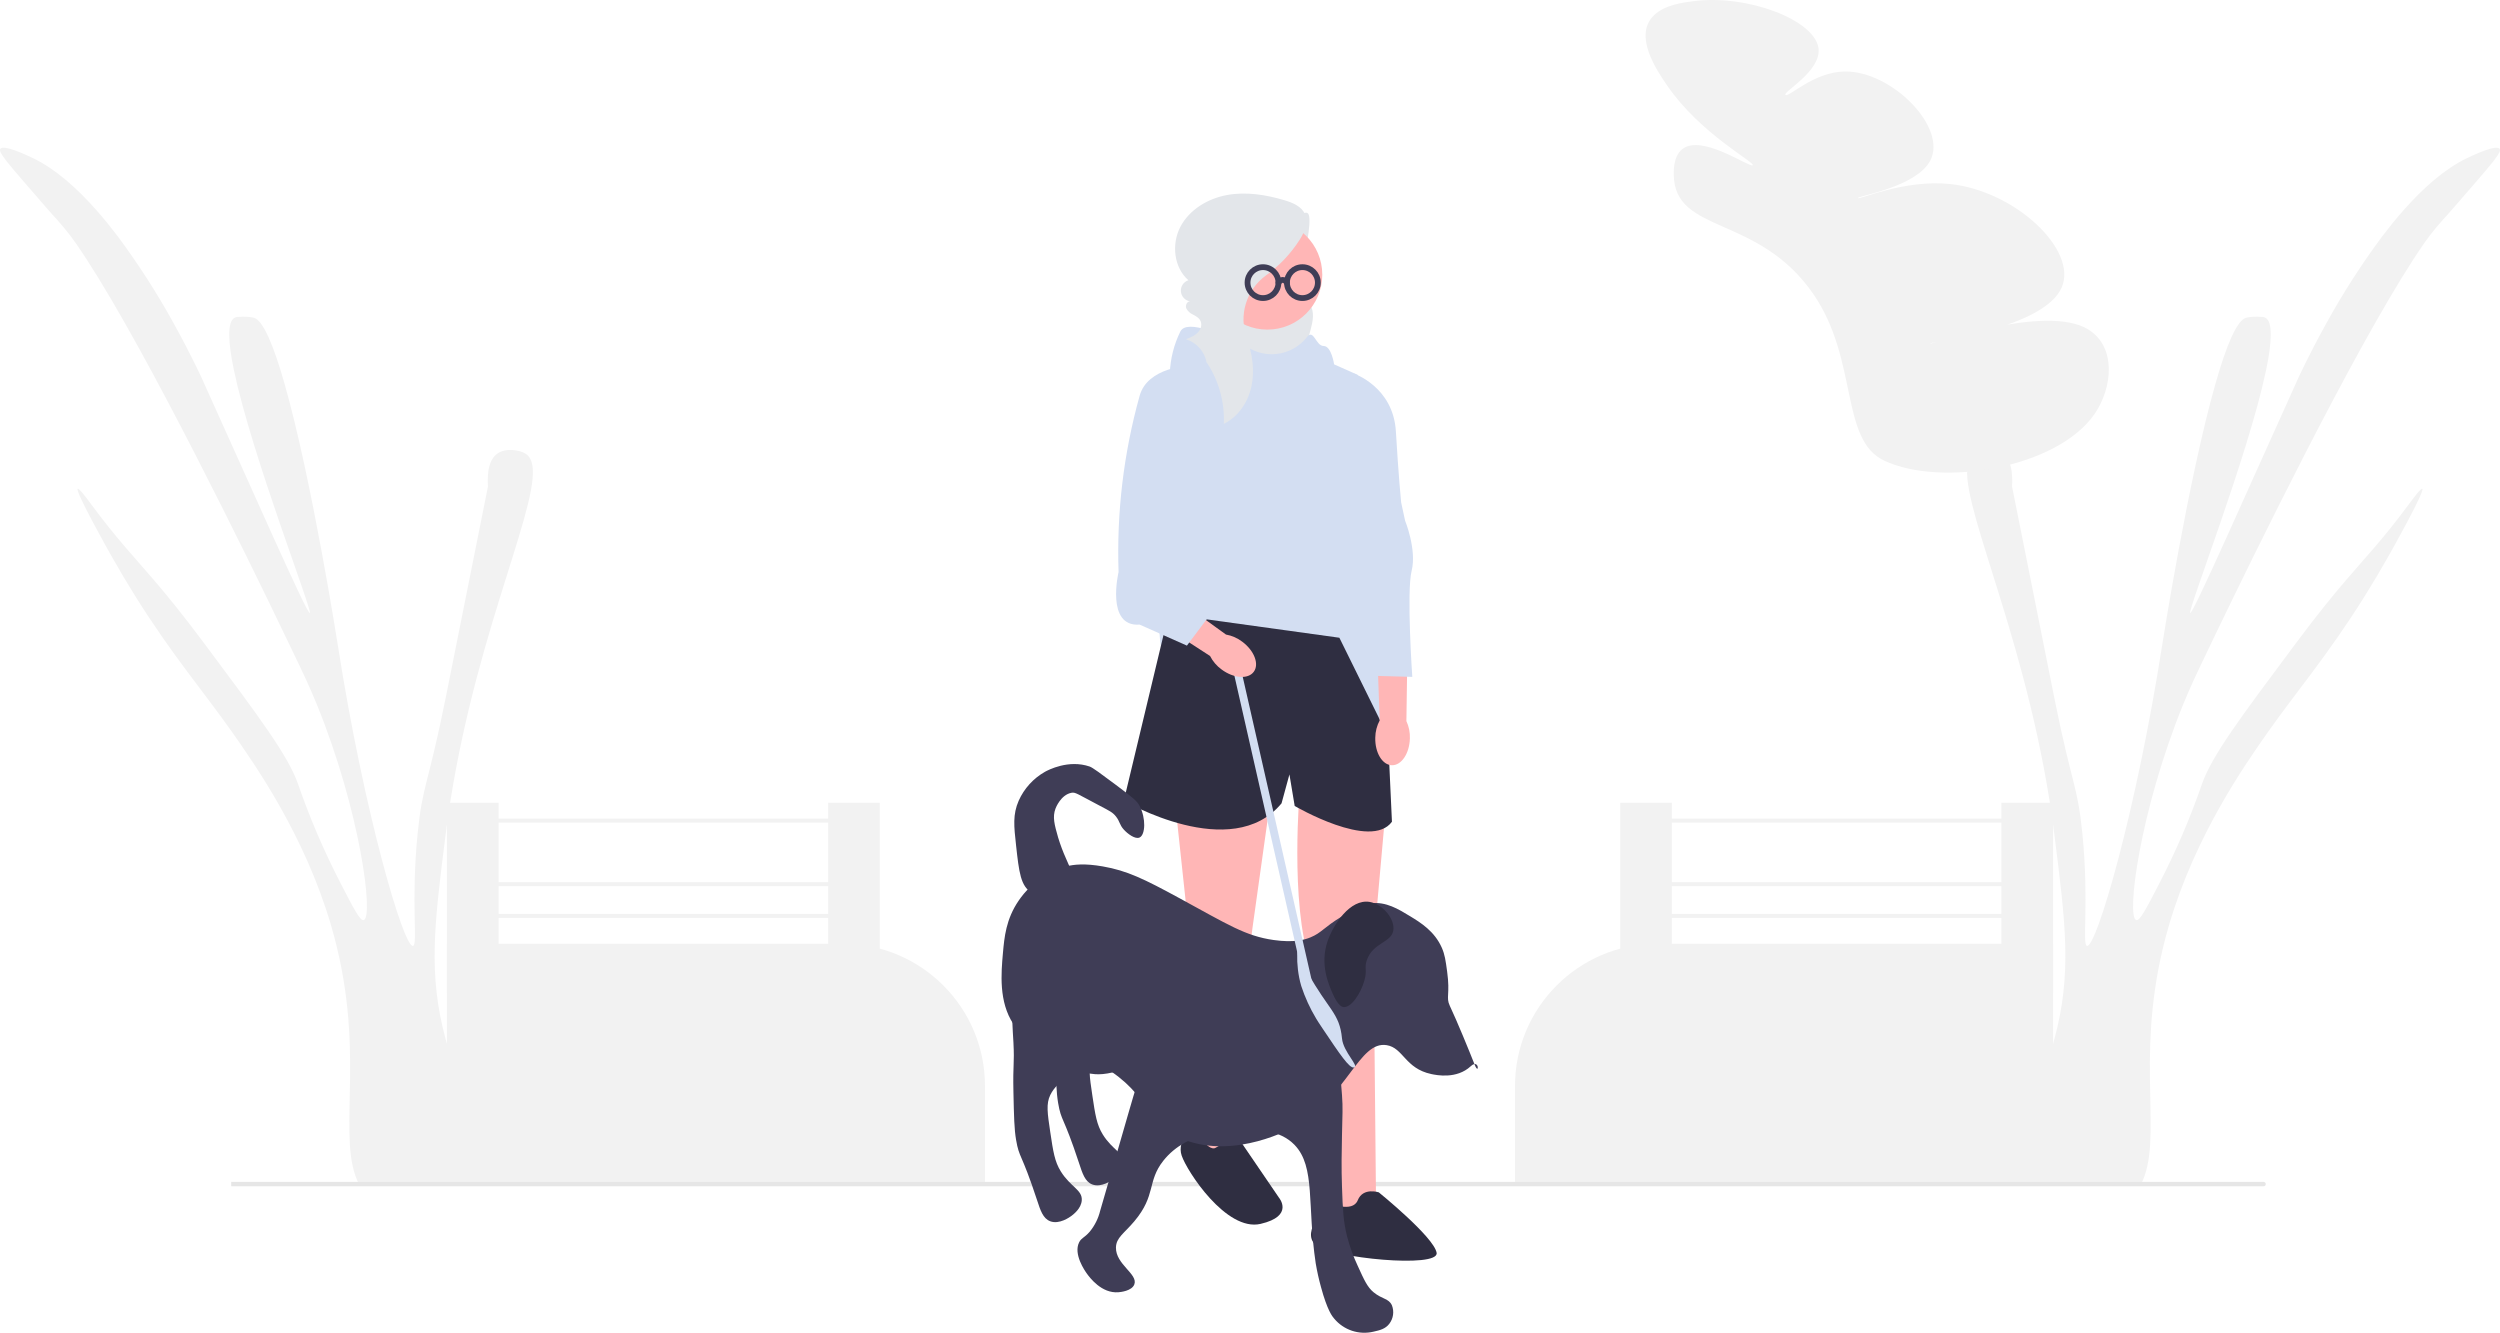
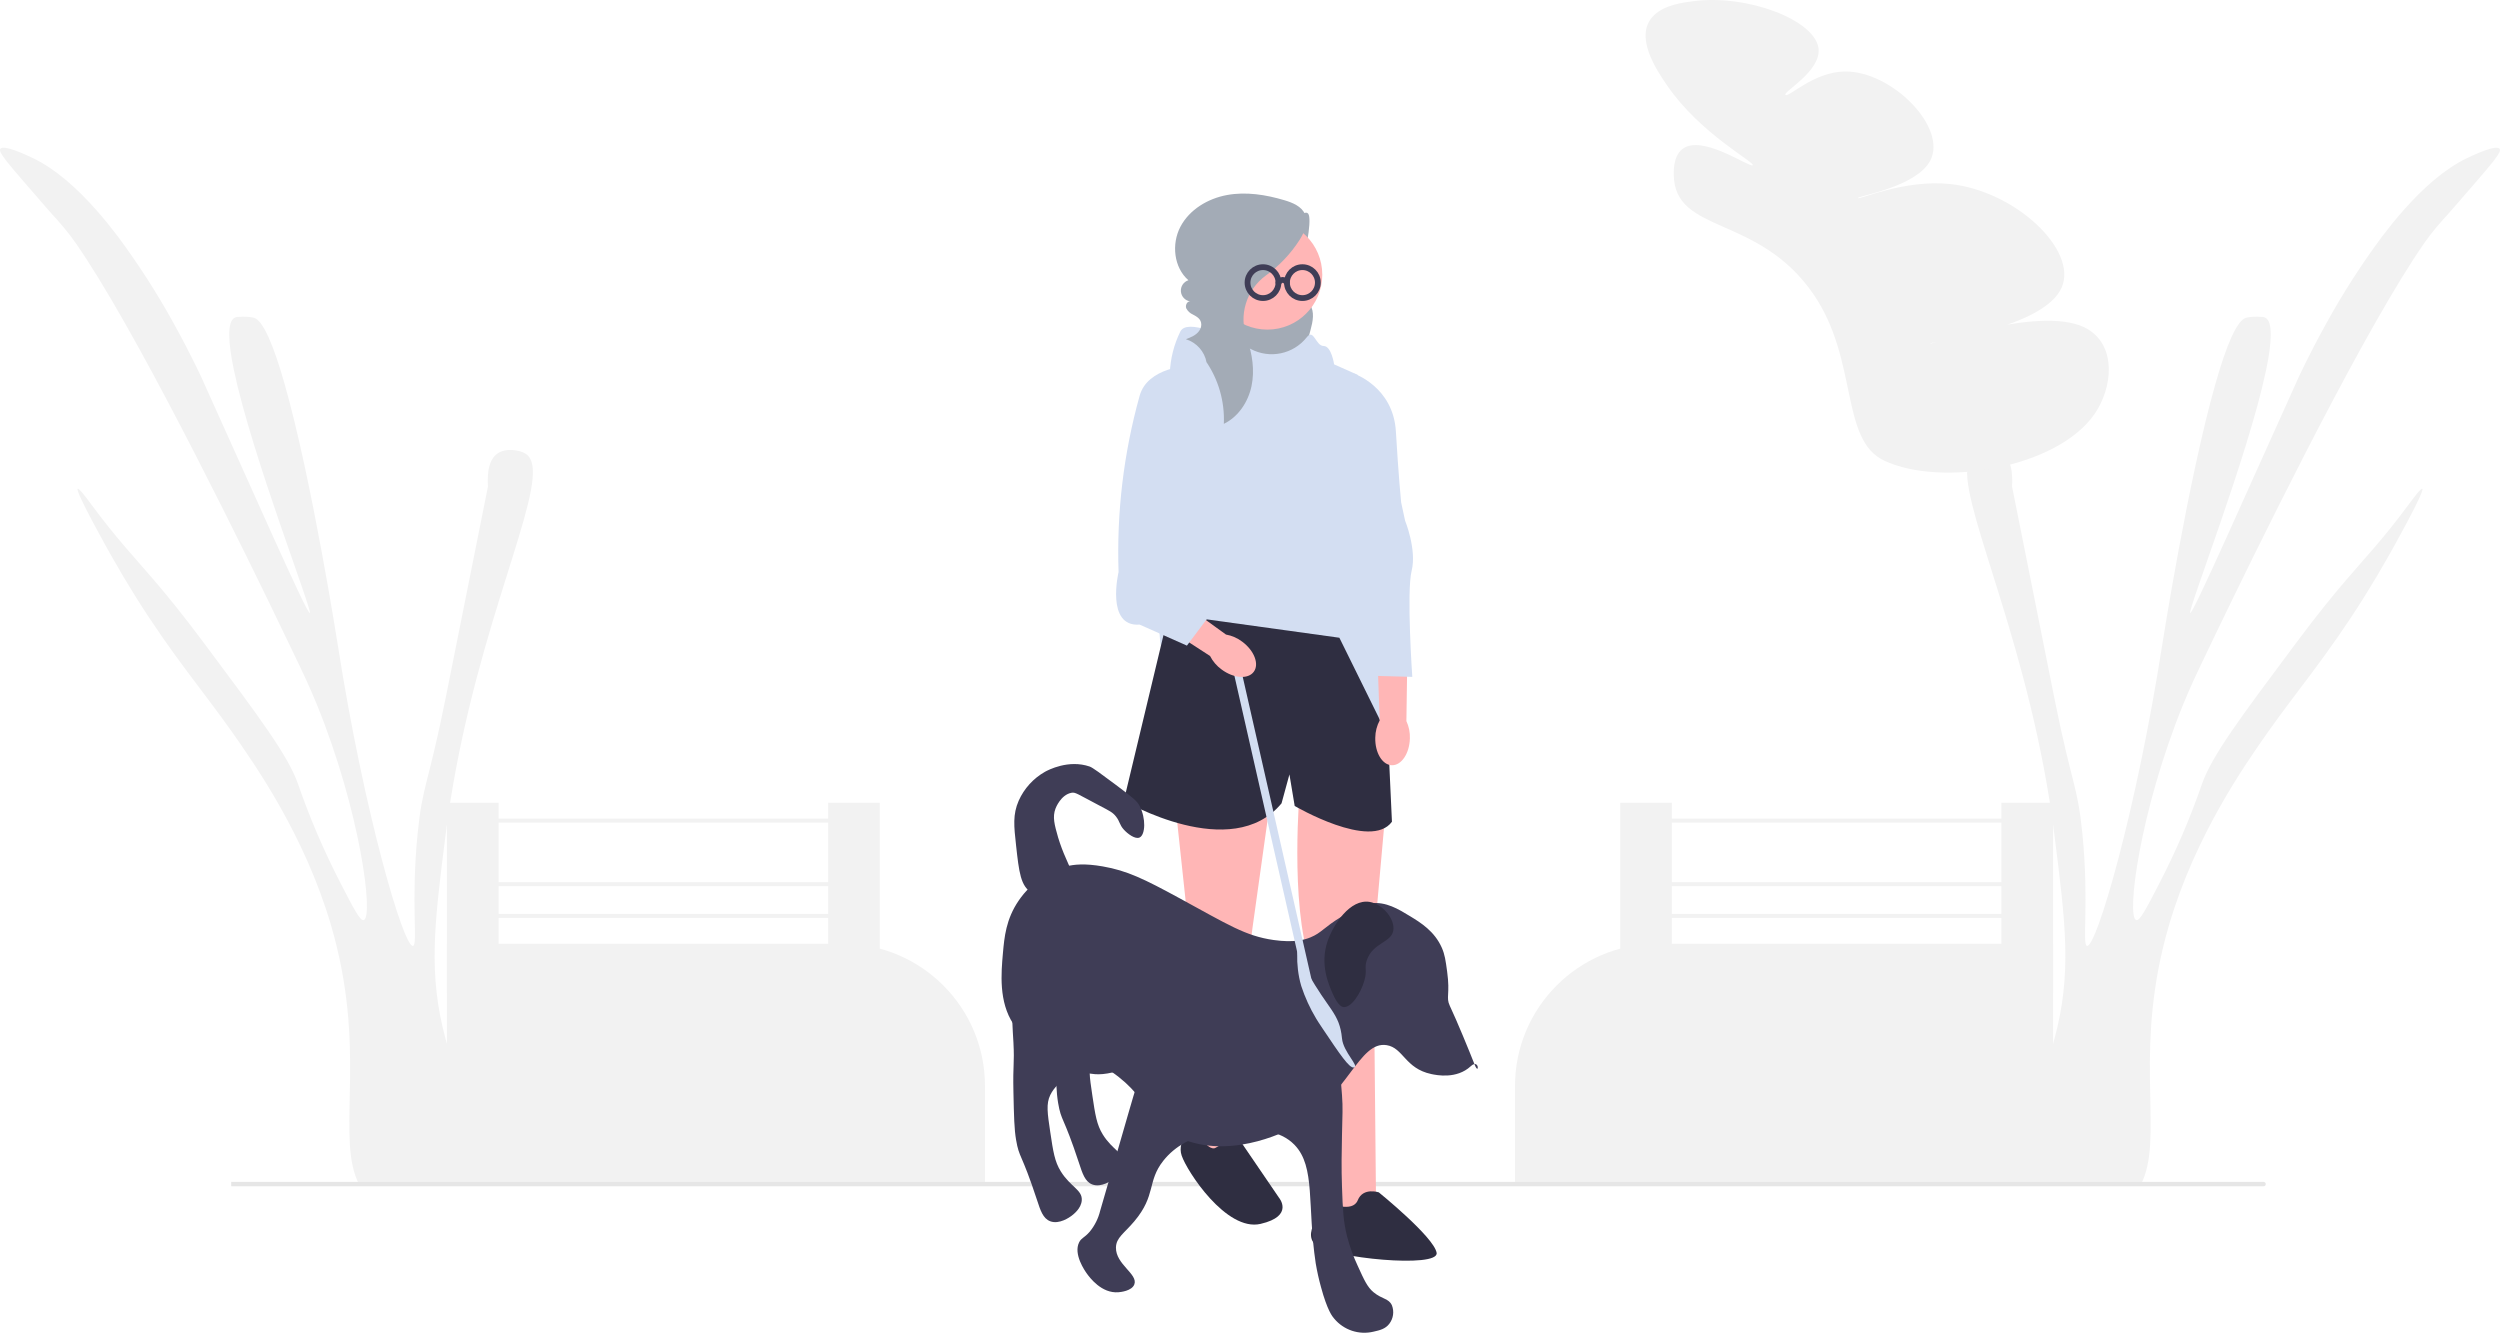
<svg xmlns="http://www.w3.org/2000/svg" id="aa0179b4-b06f-44c1-a138-3846f2c4af9a" data-name="Layer 1" width="951.117" height="507.018" viewBox="0 0 951.117 507.018">
  <path d="M781.074,451.187H576.376V413.247a54.174,54.174,0,0,1,54.013-54.212h150.685Z" fill="#f2f2f2" />
  <rect x="616.41" y="305.406" width="19.639" height="72.513" fill="#f2f2f2" />
  <rect x="761.435" y="305.406" width="19.639" height="72.513" fill="#f2f2f2" />
  <rect x="633.027" y="311.449" width="134.451" height="1.511" fill="#f2f2f2" />
  <rect x="633.027" y="335.62" width="134.451" height="1.511" fill="#f2f2f2" />
  <rect x="633.027" y="347.705" width="134.451" height="1.511" fill="#f2f2f2" />
  <path d="M761.777,447.333a15.516,15.516,0,0,0-.089,2.997h52.961a24.638,24.638,0,0,0,1.249-2.997c6.475-18.605-4.174-49.571,9.329-95.486,10.025-34.07,28.737-60.72,37.459-73.135,10.721-15.269,22.868-29.361,36.942-51.872,3.05-4.87,6.19-10.15,9.436-15.911,1.088-1.927,13.628-24.277,12.486-24.973-.535-.321-3.853,4.192-4.977,5.708-9.918,13.414-15.68,19.283-23.938,28.933-5.012,5.851-10.935,13.075-19.247,24.224-21.316,28.558-31.965,42.829-35.676,53.513a284.044,284.044,0,0,1-16.054,37.459c-5.03,9.775-7.545,14.663-8.919,14.27-3.889-1.124,1.356-41.598,17.838-82.054,2.818-6.885,4.923-11.291,8.919-19.622,6.493-13.592,42.65-89.136,69.229-134.355,3.336-5.69,6.529-10.881,9.472-15.43.571-.856,1.124-1.695,1.659-2.497A97.035,97.035,0,0,1,929.577,83.388c1.445-1.498,5.119-5.744,12.486-14.27,2.925-3.389,5.066-5.904,6.511-7.742.214-.268.41-.535.571-.767,1.748-2.283,2.248-3.389,1.837-3.978-.589-.838-2.854-.357-5.333.517-.268.089-.553.196-.821.303-2.694.999-5.423,2.301-6.332,2.747-8.348,4.014-16.5,11.202-24.045,19.746-2.801,3.157-5.494,6.493-8.098,9.918a289.088,289.088,0,0,0-21.227,33c-6.778,12.201-10.845,21.173-10.845,21.173-18.926,41.794-39.921,89.599-41.027,89.189-1.213-.446,22.065-59.953,28.844-92.275,2.265-10.827,2.676-18.605-.303-20.103a1.932,1.932,0,0,0-.339-.143,2.761,2.761,0,0,0-1.124-.125,18.895,18.895,0,0,0-5.672.268c-3.621.785-7.742,10.863-11.755,25.009C832.468,182.316,822.55,245.712,822.55,245.712c-9.918,63.413-24.973,114.733-28.541,114.162-1.98-.321.856-16.25-1.784-42.811-1.855-18.623-3.96-18.052-10.703-51.73q-16.054-80.136-16.054-80.27a29.689,29.689,0,0,0-.143-5.744c-.357-2.551-1.266-5.226-3.425-6.743-3.282-2.319-8.562-1.32-10.703,0-1.712,1.07-2.587,3.032-2.783,5.851-1.177,17.731,24.295,69.139,33.107,138.636,4.388,34.623,6.796,53.513,0,78.486C774.798,420.309,763.079,436.077,761.777,447.333Z" fill="#f2f2f2" />
  <path d="M644.285.442c20.529-2.663,46.026,7.133,47.544,17.838,1.25,8.812-13.944,16.858-12.512,17.838,1.338.916,10.753-8.752,22.521-8.919,17.782-.252,39.125,21.217,32.53,33.892-5.293,10.175-27.975,13.503-27.526,14.27.424.724,17.705-7.173,35.033-5.351,24.81,2.608,48.567,25.017,42.54,39.243-6.735,15.897-50.336,20.819-50.047,21.405.306.62,43.883-15.284,60.056-5.351,10.848,6.662,9.292,22.191,2.502,32.108-14.171,20.698-58.379,28.034-80.075,17.838-16.869-7.928-9.766-38.109-26.794-63.126C669.148,81.403,637.054,89.277,636.778,66.442c-.025-2.077-.106-8.762,5.005-10.703,8.162-3.099,23.913,8.052,25.023,7.135,1.201-.992-19.884-11.851-32.53-30.324-3.978-5.811-13.027-19.03-5.005-26.757C633.355,1.86,640.178.975,644.285.442Z" fill="#f2f2f2" />
  <path d="M170.043,359.035h150.685a54.174,54.174,0,0,1,54.013,54.212V451.187H170.043Z" fill="#f2f2f2" />
  <rect x="315.069" y="305.406" width="19.639" height="72.513" transform="translate(649.7767 683.3246) rotate(-180)" fill="#f2f2f2" />
  <rect x="170.043" y="305.406" width="19.639" height="72.513" transform="translate(359.7254 683.3246) rotate(-180)" fill="#f2f2f2" />
  <rect x="183.639" y="311.449" width="134.451" height="1.511" transform="translate(501.7297 624.4079) rotate(-180)" fill="#f2f2f2" />
  <rect x="183.639" y="335.62" width="134.451" height="1.511" transform="translate(501.7297 672.7498) rotate(-180)" fill="#f2f2f2" />
  <rect x="183.639" y="347.705" width="134.451" height="1.511" transform="translate(501.7297 696.9208) rotate(-180)" fill="#f2f2f2" />
  <path d="M189.341,447.333a15.516,15.516,0,0,1,.089,2.997H136.47a24.638,24.638,0,0,1-1.249-2.997c-6.475-18.605,4.174-49.571-9.329-95.486-10.025-34.07-28.737-60.72-37.459-73.135-10.721-15.269-22.868-29.361-36.942-51.872-3.05-4.87-6.19-10.15-9.436-15.911-1.088-1.927-13.628-24.277-12.486-24.973.535-.321,3.853,4.192,4.977,5.708,9.918,13.414,15.68,19.283,23.938,28.933,5.012,5.851,10.935,13.075,19.247,24.224,21.316,28.558,31.965,42.829,35.676,53.513A284.044,284.044,0,0,0,129.459,335.793c5.03,9.775,7.545,14.663,8.919,14.27,3.889-1.124-1.356-41.598-17.838-82.054-2.818-6.885-4.923-11.291-8.919-19.622-6.493-13.592-42.65-89.136-69.229-134.355-3.336-5.69-6.529-10.881-9.472-15.43-.571-.856-1.124-1.695-1.659-2.497a97.035,97.035,0,0,0-9.722-12.718C20.096,81.889,16.421,77.644,9.054,69.118c-2.925-3.389-5.066-5.904-6.511-7.742-.214-.268-.41-.535-.571-.767C.224,58.326-.275,57.22.135,56.631c.589-.838,2.854-.357,5.333.517.268.089.553.196.821.303,2.694.999,5.423,2.301,6.332,2.747,8.348,4.014,16.5,11.202,24.045,19.746,2.801,3.157,5.494,6.493,8.098,9.918a289.088,289.088,0,0,1,21.227,33c6.778,12.201,10.845,21.173,10.845,21.173,18.926,41.794,39.921,89.599,41.027,89.189,1.213-.446-22.065-59.953-28.844-92.275-2.265-10.827-2.676-18.605.303-20.103a1.932,1.932,0,0,1,.339-.143,2.761,2.761,0,0,1,1.124-.125,18.895,18.895,0,0,1,5.672.268c3.621.785,7.742,10.863,11.755,25.009,10.435,36.461,20.353,99.856,20.353,99.856,9.918,63.413,24.973,114.733,28.541,114.162,1.98-.321-.856-16.25,1.784-42.811,1.855-18.623,3.96-18.052,10.703-51.73q16.054-80.136,16.054-80.27a29.689,29.689,0,0,1,.143-5.744c.357-2.551,1.266-5.226,3.425-6.743,3.282-2.319,8.562-1.32,10.703,0,1.712,1.07,2.587,3.032,2.783,5.851,1.177,17.731-24.295,69.139-33.107,138.636-4.388,34.623-6.796,53.513,0,78.486C176.319,420.309,188.039,436.077,189.341,447.333Z" fill="#f2f2f2" />
  <path d="M862.005,450.48a.832.832,0,0,1-.84.84h-773.2v-1.68h773.2A.839.839,0,0,1,862.005,450.48Z" fill="#e6e6e6" />
-   <path d="M489.364,83.44c2.878,1.617,7.523-4.78,8.576-1.651s-1.497,15.755-2.812,18.784c-.654,1.505-1.578,2.882-2.22,4.392a6.605,6.605,0,0,0-.418,4.787c.987,2.68,4.244,3.77,5.859,6.126,1.881,2.743,1.121,6.438.242,9.646a32.359,32.359,0,0,1-3.024,8.023,11.628,11.628,0,0,1-6.406,5.434c-3.499,1.04-7.239-.196-10.612-1.591a38.437,38.437,0,0,1-9.21-5.031,16.956,16.956,0,0,1-6.024-8.424c-1.209-4.233-.199-8.865,1.895-12.737a42.568,42.568,0,0,1,8.37-10.144,166.294,166.294,0,0,1,17.04-14.27" fill="#e3e6ea" />
+   <path d="M489.364,83.44c2.878,1.617,7.523-4.78,8.576-1.651s-1.497,15.755-2.812,18.784c-.654,1.505-1.578,2.882-2.22,4.392a6.605,6.605,0,0,0-.418,4.787c.987,2.68,4.244,3.77,5.859,6.126,1.881,2.743,1.121,6.438.242,9.646a32.359,32.359,0,0,1-3.024,8.023,11.628,11.628,0,0,1-6.406,5.434c-3.499,1.04-7.239-.196-10.612-1.591a38.437,38.437,0,0,1-9.21-5.031,16.956,16.956,0,0,1-6.024-8.424c-1.209-4.233-.199-8.865,1.895-12.737a42.568,42.568,0,0,1,8.37-10.144,166.294,166.294,0,0,1,17.04-14.27" fill="#a3abb6" />
  <path d="M446.559,300.626l6,56s-14,29,1,64l1,20,17-2-4-17,9-69,7-50Z" fill="#ffb6b6" />
  <path d="M494.559,299.626s-4,44,4,67c0,0-4,35,7,72v27.547l18-3.547-1-103,5-56Z" fill="#ffb6b6" />
  <path d="M497.116,128.366a17,17,0,0,1-21.22,4.435c-10.296-5.426-24.353-11.644-26.838-6.675a39.17,39.17,0,0,0-4,15.764l-4,93.236s-2,37.646,23,34.323,64,10.677,64,10.677l-9.5-98.5-2-39-9-4s-1-7-4-7-3.724-6.724-6.362-3.362Z" fill="#d3def2" />
  <path d="M444.559,233.626l-17,71s41,24,60,1l3-11,2,12s29,17,37,6l-1.5-32.5-18.5-37.5Z" fill="#2f2e41" />
  <path d="M453.97,428.843s-6.411,4.784-4.411,10.784,17,29,30,26,7-10,7-10l-15-22s-6,1-9,3S453.97,428.843,453.97,428.843Z" fill="#2f2e41" />
  <path d="M505.559,457.626s-11,11-5,16,47,9,46,3-22-23-22-23-6-2-8,3S505.559,457.626,505.559,457.626Z" fill="#2f2e41" />
  <path d="M510.559,348.626c-7.04,4.246-7.735,6.249-12,8-2.159.886-6.201,2.105-14,1-10.746-1.523-17.373-5.863-36-16-13.286-7.23-19.781-10.392-29-12-6.908-1.205-10.923-.766-14,0-10.736,2.673-16.596,10.953-18,13-4.851,7.074-5.465,13.984-6,20-.673,7.578-1.646,18.529,4,27,7.076,10.615,16.93,5.91,34,16,18.867,11.152,15.711,22.149,31,28,19.563,7.486,40.861-4.347,42-5,20.255-11.616,24.399-32.696,35-31,6.334,1.013,6.965,8.876,17,11,1.878.397,9.606,2.033,15-3,3.315-3.093,3.212,3.831,1.5-.5-2.198-5.56-6.632-16.413-9.5-22.5-1.532-3.252.195-4.256-1-13-.584-4.271-.878-6.427-2-9-2.779-6.375-8.176-9.667-12-12-4.652-2.838-9.225-5.628-15-5C518.254,343.986,515.689,345.532,510.559,348.626Z" fill="#3f3d56" />
  <path d="M388.559,372.626c-1.774,1.453-2.197,4.399-3,10-.743,5.182-.291,8.36,0,14,.437,8.465-.252,7.677,0,19,.207,9.317.311,13.975,1,18,1.239,7.238,1.898,4.457,8,23,1.238,3.762,2.224,6.956,5,8,3.478,1.309,7.486-1.615,8-2,.843-.632,3.814-2.858,4-6,.236-3.988-4.278-4.999-8-11-2.324-3.747-2.883-7.498-4-15-1.063-7.134-1.594-10.701,0-14,2.908-6.019,9.562-7.884,10-8,3.982-1.052,5.269.438,10,0,4.426-.41,11.716-2.492,13-6C436.078,393.012,397.033,365.684,388.559,372.626Z" fill="#3f3d56" />
  <path d="M404.559,358.626c-1.774,1.453-2.197,4.399-3,10-.743,5.182-.291,8.36,0,14,.437,8.465-.252,7.677,0,19,.207,9.317.311,13.975,1,18,1.239,7.238,1.898,4.457,8,23,1.238,3.762,2.224,6.956,5,8,3.478,1.309,7.486-1.615,8-2,.843-.632,3.814-2.858,4-6,.236-3.988-4.278-4.999-8-11-2.324-3.747-2.883-7.498-4-15-1.063-7.134-1.594-10.701,0-14,2.908-6.019,9.562-7.884,10-8,3.982-1.052,5.269.438,10,0,4.426-.41,11.716-2.492,13-6C452.078,379.012,413.033,351.684,404.559,358.626Z" fill="#3f3d56" />
  <path d="M434.559,407.626c-1.126,1.717-2.417,6.145-5,15-1.152,3.949-8.61,29.932-11,38a19.899,19.899,0,0,1-4,8c-2.039,2.344-3.128,2.271-4,4-2.268,4.5,2.158,10.847,3,12,.979,1.342,5.529,7.575,12,7,.676-.06,5.049-.449,6-3,1.457-3.911-7.111-7.58-7-14,.065-3.792,3.103-5.362,7-10,8.36-9.95,4.794-15.119,11-23,9.282-11.788,26.534-12.004,29-12,6.388.009,15.277.022,21,6,7.978,8.334,4.681,22.913,8,45a89.27,89.27,0,0,0,2,9c2.412,8.943,4.337,11.252,5,12a14.916,14.916,0,0,0,15,5c2.35-.532,4.492-1.017,6-3a7.229,7.229,0,0,0,1-7c-1.204-2.7-3.684-2.261-7-5-2.34-1.933-3.56-4.622-6-10a64.583,64.583,0,0,1-4-11c-1.507-5.797-1.692-10.277-2-19-.26-7.349-.134-13.457,0-20,.156-7.618.37-10.106,0-15-.388-5.135-.765-10.135-2-13C501.917,388.214,449.218,385.268,434.559,407.626Z" fill="#3f3d56" />
  <path d="M392.559,339.626c-4.274-2.364-4.885-7.895-6-18-.812-7.361-1.296-11.744,1-17a23.757,23.757,0,0,1,10-11c1.183-.65,8.951-4.77,17-2,1.123.386,4.097,2.596,10,7,7.044,5.255,8.077,6.257,9,8,2.469,4.663,2.206,10.965,0,12-1.676.786-4.573-1.42-6-3-1.707-1.889-1.45-3.033-3-5-1.229-1.559-2.385-2.103-6-4-8.955-4.698-9.408-5.322-11-5-3.967.802-5.859,5.625-6,6-1.211,3.215-.381,6.138,1,11a67.399,67.399,0,0,0,3,8c2.607,6.234,3.293,6.702,3,8C407.597,338.885,398.204,342.748,392.559,339.626Z" fill="#3f3d56" />
  <path id="a5cd0b39-58ec-4bb5-8e3d-5a7254c0a8f7" data-name="Path 3667" d="M523.218,280.61c-.156,5.713,2.665,10.425,6.301,10.524s6.709-4.452,6.865-10.168a14.304,14.304,0,0,0-1.325-6.624l.356-24.216-11.367.075.856,23.865A14.305,14.305,0,0,0,523.218,280.61Z" fill="#ffb6b6" />
  <path d="M515.059,142.126s15,5,16,22,2,27,2,27l1.5,6.946s4.5,11.054,2.5,19.054.243,40.394.243,40.394l-14.243-.394-10-37Z" fill="#d3def2" />
  <path d="M495.059,357.126c-1.653.273-2.456,9.726,0,18a60.708,60.708,0,0,0,5.671,12.396c.476.796.935,1.522,2.329,3.604,6.821,10.184,10.267,15.271,12,15,2.311-.361-4.015-5.828-4.5-11.054-.902-9.717-5.265-10.918-13-25C493.373,362.452,496.349,356.913,495.059,357.126Z" fill="#d3def2" />
  <path d="M530.059,354.126c.836-4.255-3.917-10.164-9-11-7.412-1.218-13.846,8.627-16,15-2.963,8.765.364,16.298,2,20,2.051,4.643,3.585,4.948,4,5,3.026.379,6.612-5.163,8-10,1.221-4.256-.157-4.838,1-8C522.44,358.617,529.167,358.667,530.059,354.126Z" fill="#2f2e41" />
  <path d="M503.059,104.516a20.884,20.884,0,1,1-20.884-20.884A20.884,20.884,0,0,1,503.059,104.516Z" fill="#ffb6b6" />
-   <path d="M458.632,137.224a39.048,39.048,0,0,1,6.972,24.027c5.527-2.677,9.257-8.333,10.526-14.342s.301-12.317-1.739-18.109q-.031-.087-.062-.174a20.729,20.729,0,0,1,7.262-23.815,49.879,49.879,0,0,0,12.782-13.461c1.896-2.96,3.508-6.672,2.092-9.889-1.305-2.964-4.678-4.35-7.781-5.277-7.087-2.117-14.616-3.321-21.89-1.982S452.519,79.725,449.081,86.273s-2.537,15.485,3.043,20.34a4.144,4.144,0,0,0,.652,8.04c-1.193-.042-1.897,1.529-1.472,2.644a5.147,5.147,0,0,0,2.569,2.382c1.491.818,3.143,1.673,3.15,3.814a4.114,4.114,0,0,1-.804,2.39c-1.212,1.691-3.17,2.453-5.054,3.168a11.463,11.463,0,0,1,7.876,8.828" fill="#e3e6ea" />
+   <path d="M458.632,137.224a39.048,39.048,0,0,1,6.972,24.027c5.527-2.677,9.257-8.333,10.526-14.342s.301-12.317-1.739-18.109q-.031-.087-.062-.174a20.729,20.729,0,0,1,7.262-23.815,49.879,49.879,0,0,0,12.782-13.461c1.896-2.96,3.508-6.672,2.092-9.889-1.305-2.964-4.678-4.35-7.781-5.277-7.087-2.117-14.616-3.321-21.89-1.982S452.519,79.725,449.081,86.273s-2.537,15.485,3.043,20.34a4.144,4.144,0,0,0,.652,8.04c-1.193-.042-1.897,1.529-1.472,2.644a5.147,5.147,0,0,0,2.569,2.382c1.491.818,3.143,1.673,3.15,3.814a4.114,4.114,0,0,1-.804,2.39c-1.212,1.691-3.17,2.453-5.054,3.168a11.463,11.463,0,0,1,7.876,8.828" fill="#a3abb6" />
  <rect x="481.775" y="243.974" width="3" height="132.804" transform="translate(-56.77641 114.8448) rotate(-12.80666)" fill="#d3def2" />
  <path id="a1a7c393-a396-4861-9df5-84e7878bd9a4" data-name="Path 3667" d="M464.753,254.705c4.589,3.407,10.066,3.802,12.234.881s.205-8.049-4.385-11.458a14.304,14.304,0,0,0-6.185-2.717l-19.625-14.192-6.464,9.351,20.033,12.998A14.305,14.305,0,0,0,464.753,254.705Z" fill="#ffb6b6" />
  <path d="M452.389,139.126s-15.831.5-18.831,11.5a221.295,221.295,0,0,0-8,67s-5,21,8,20l18,8,12-16-10-12Z" fill="#d3def2" />
  <g fill="none" stroke="#3f3d56" stroke-width="2.20" stroke-linecap="round">
    <circle cx="480.50" cy="107.52" r="5.88" />
    <circle cx="495.50" cy="107.52" r="5.88" />
    <path d="M486.38,107.52 q1.62,-2.06 3.23,0" />
  </g>
</svg>
